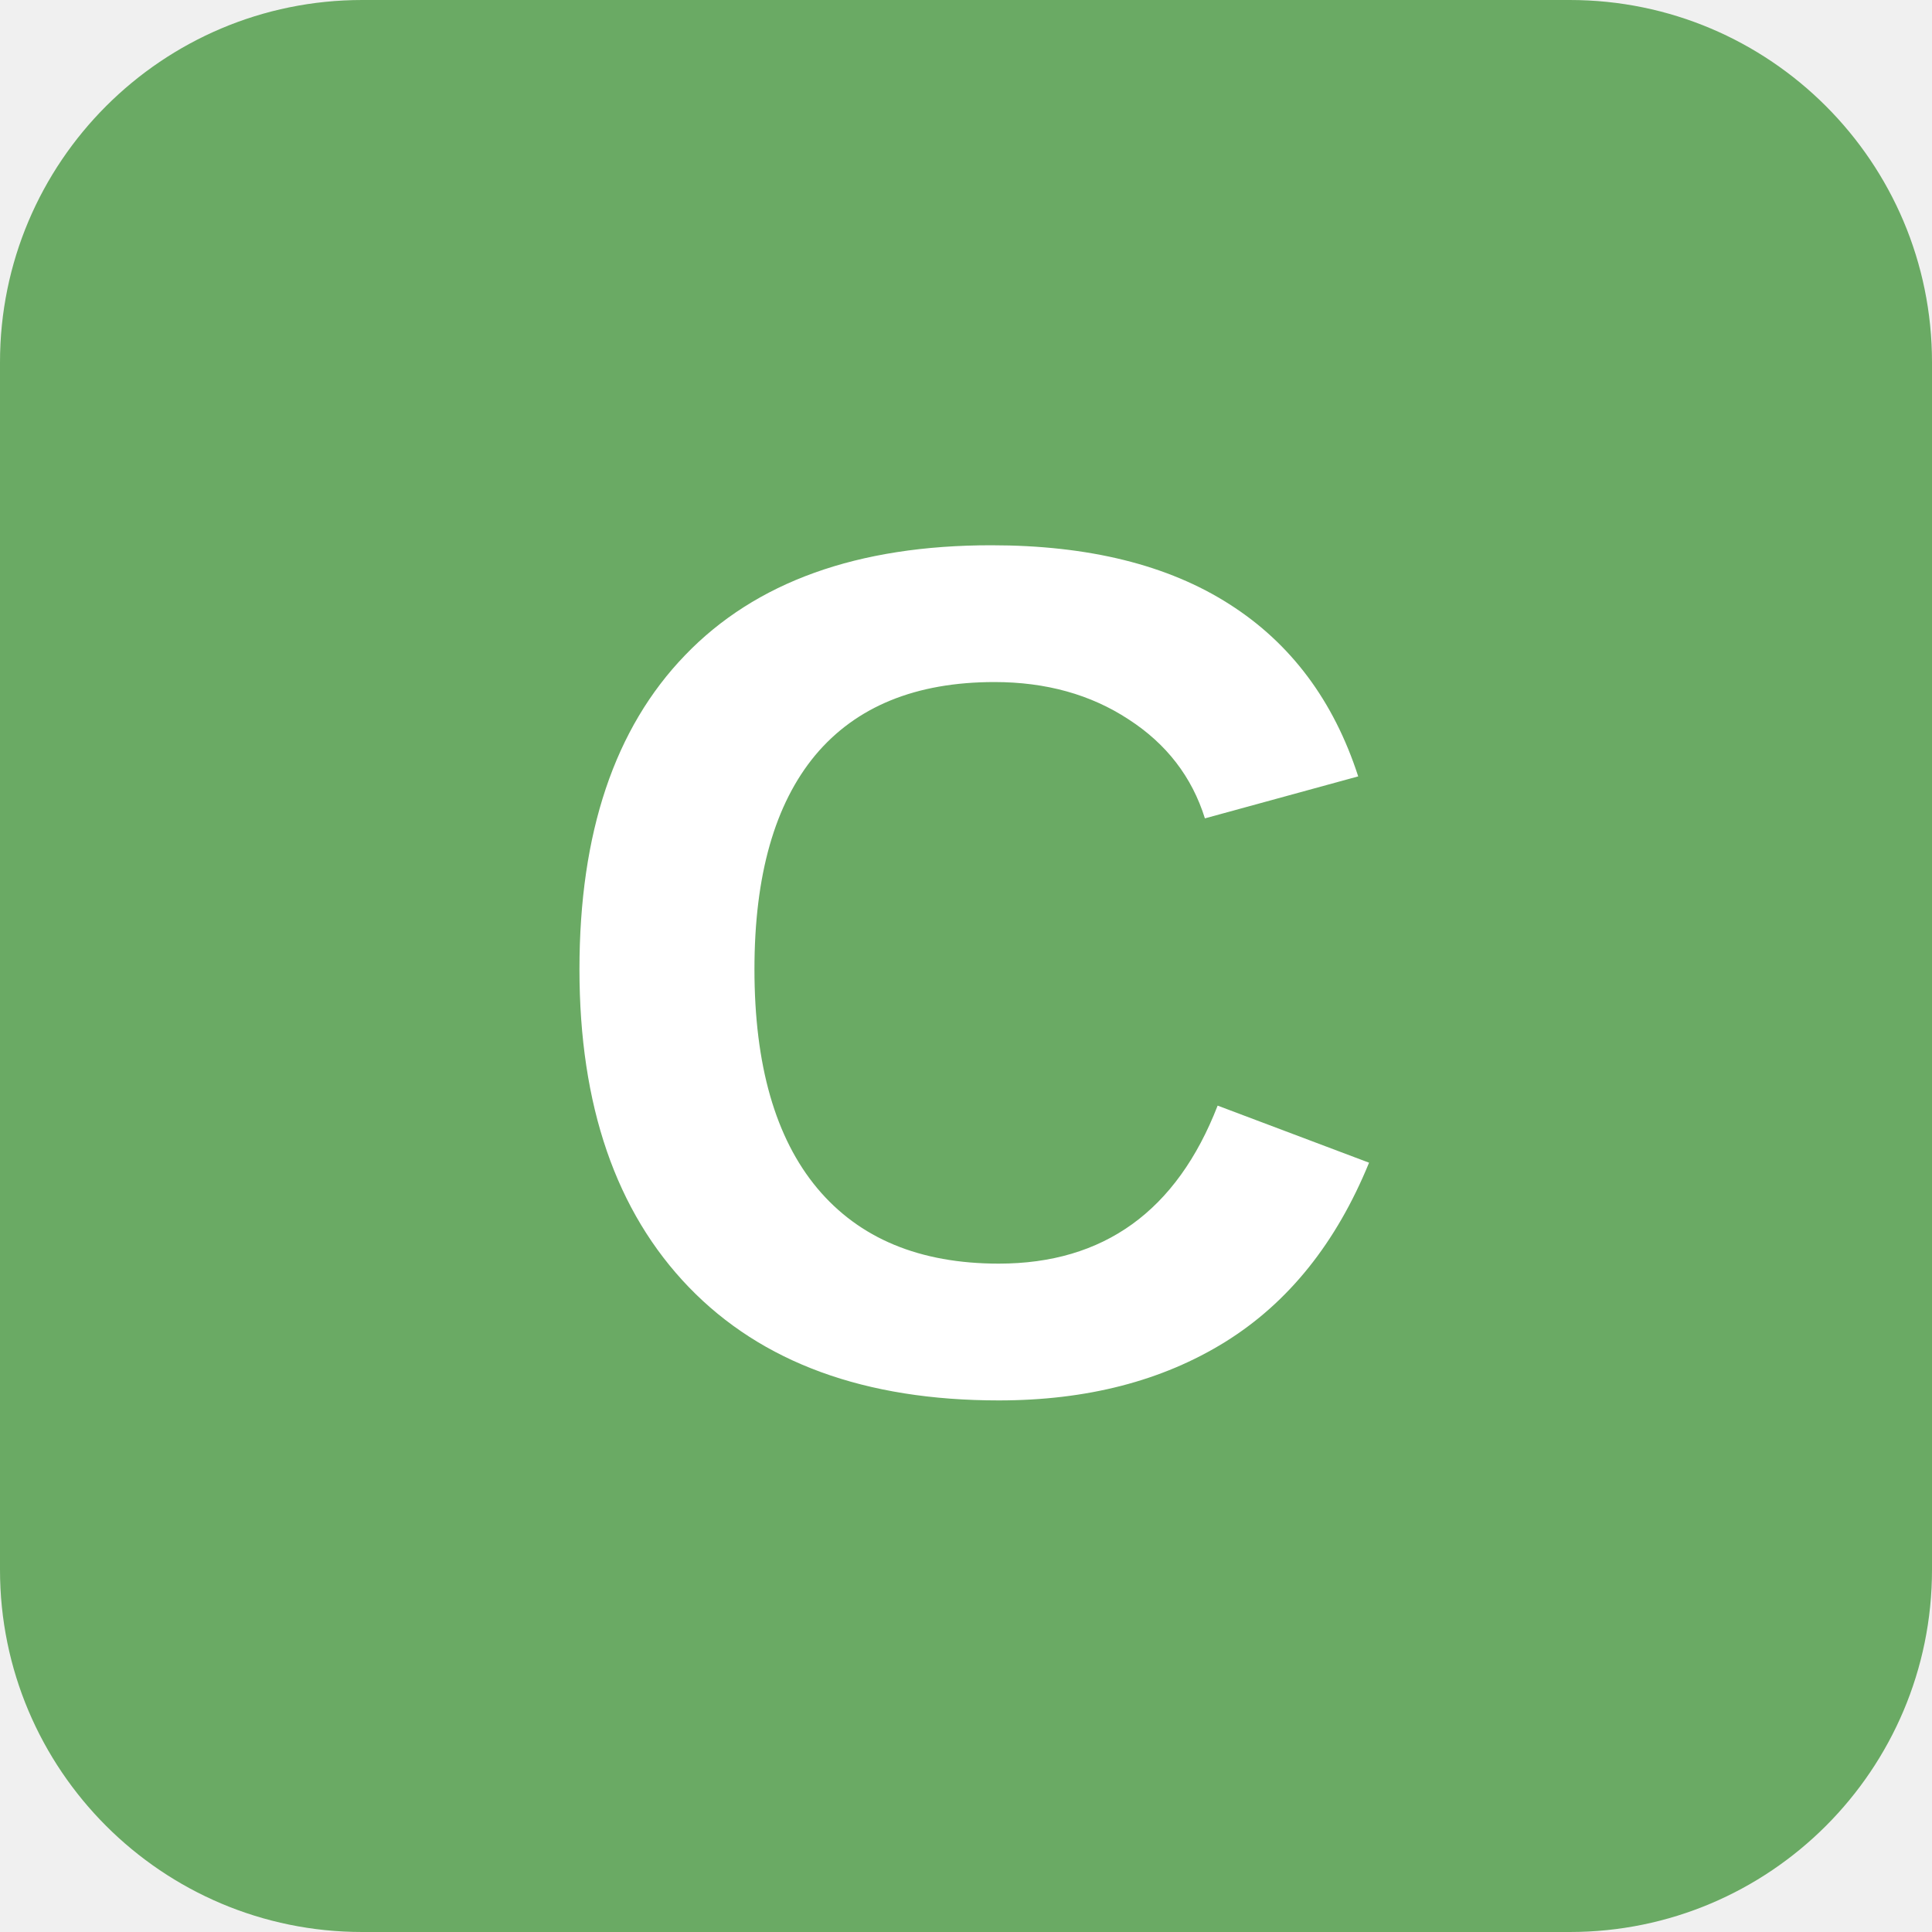
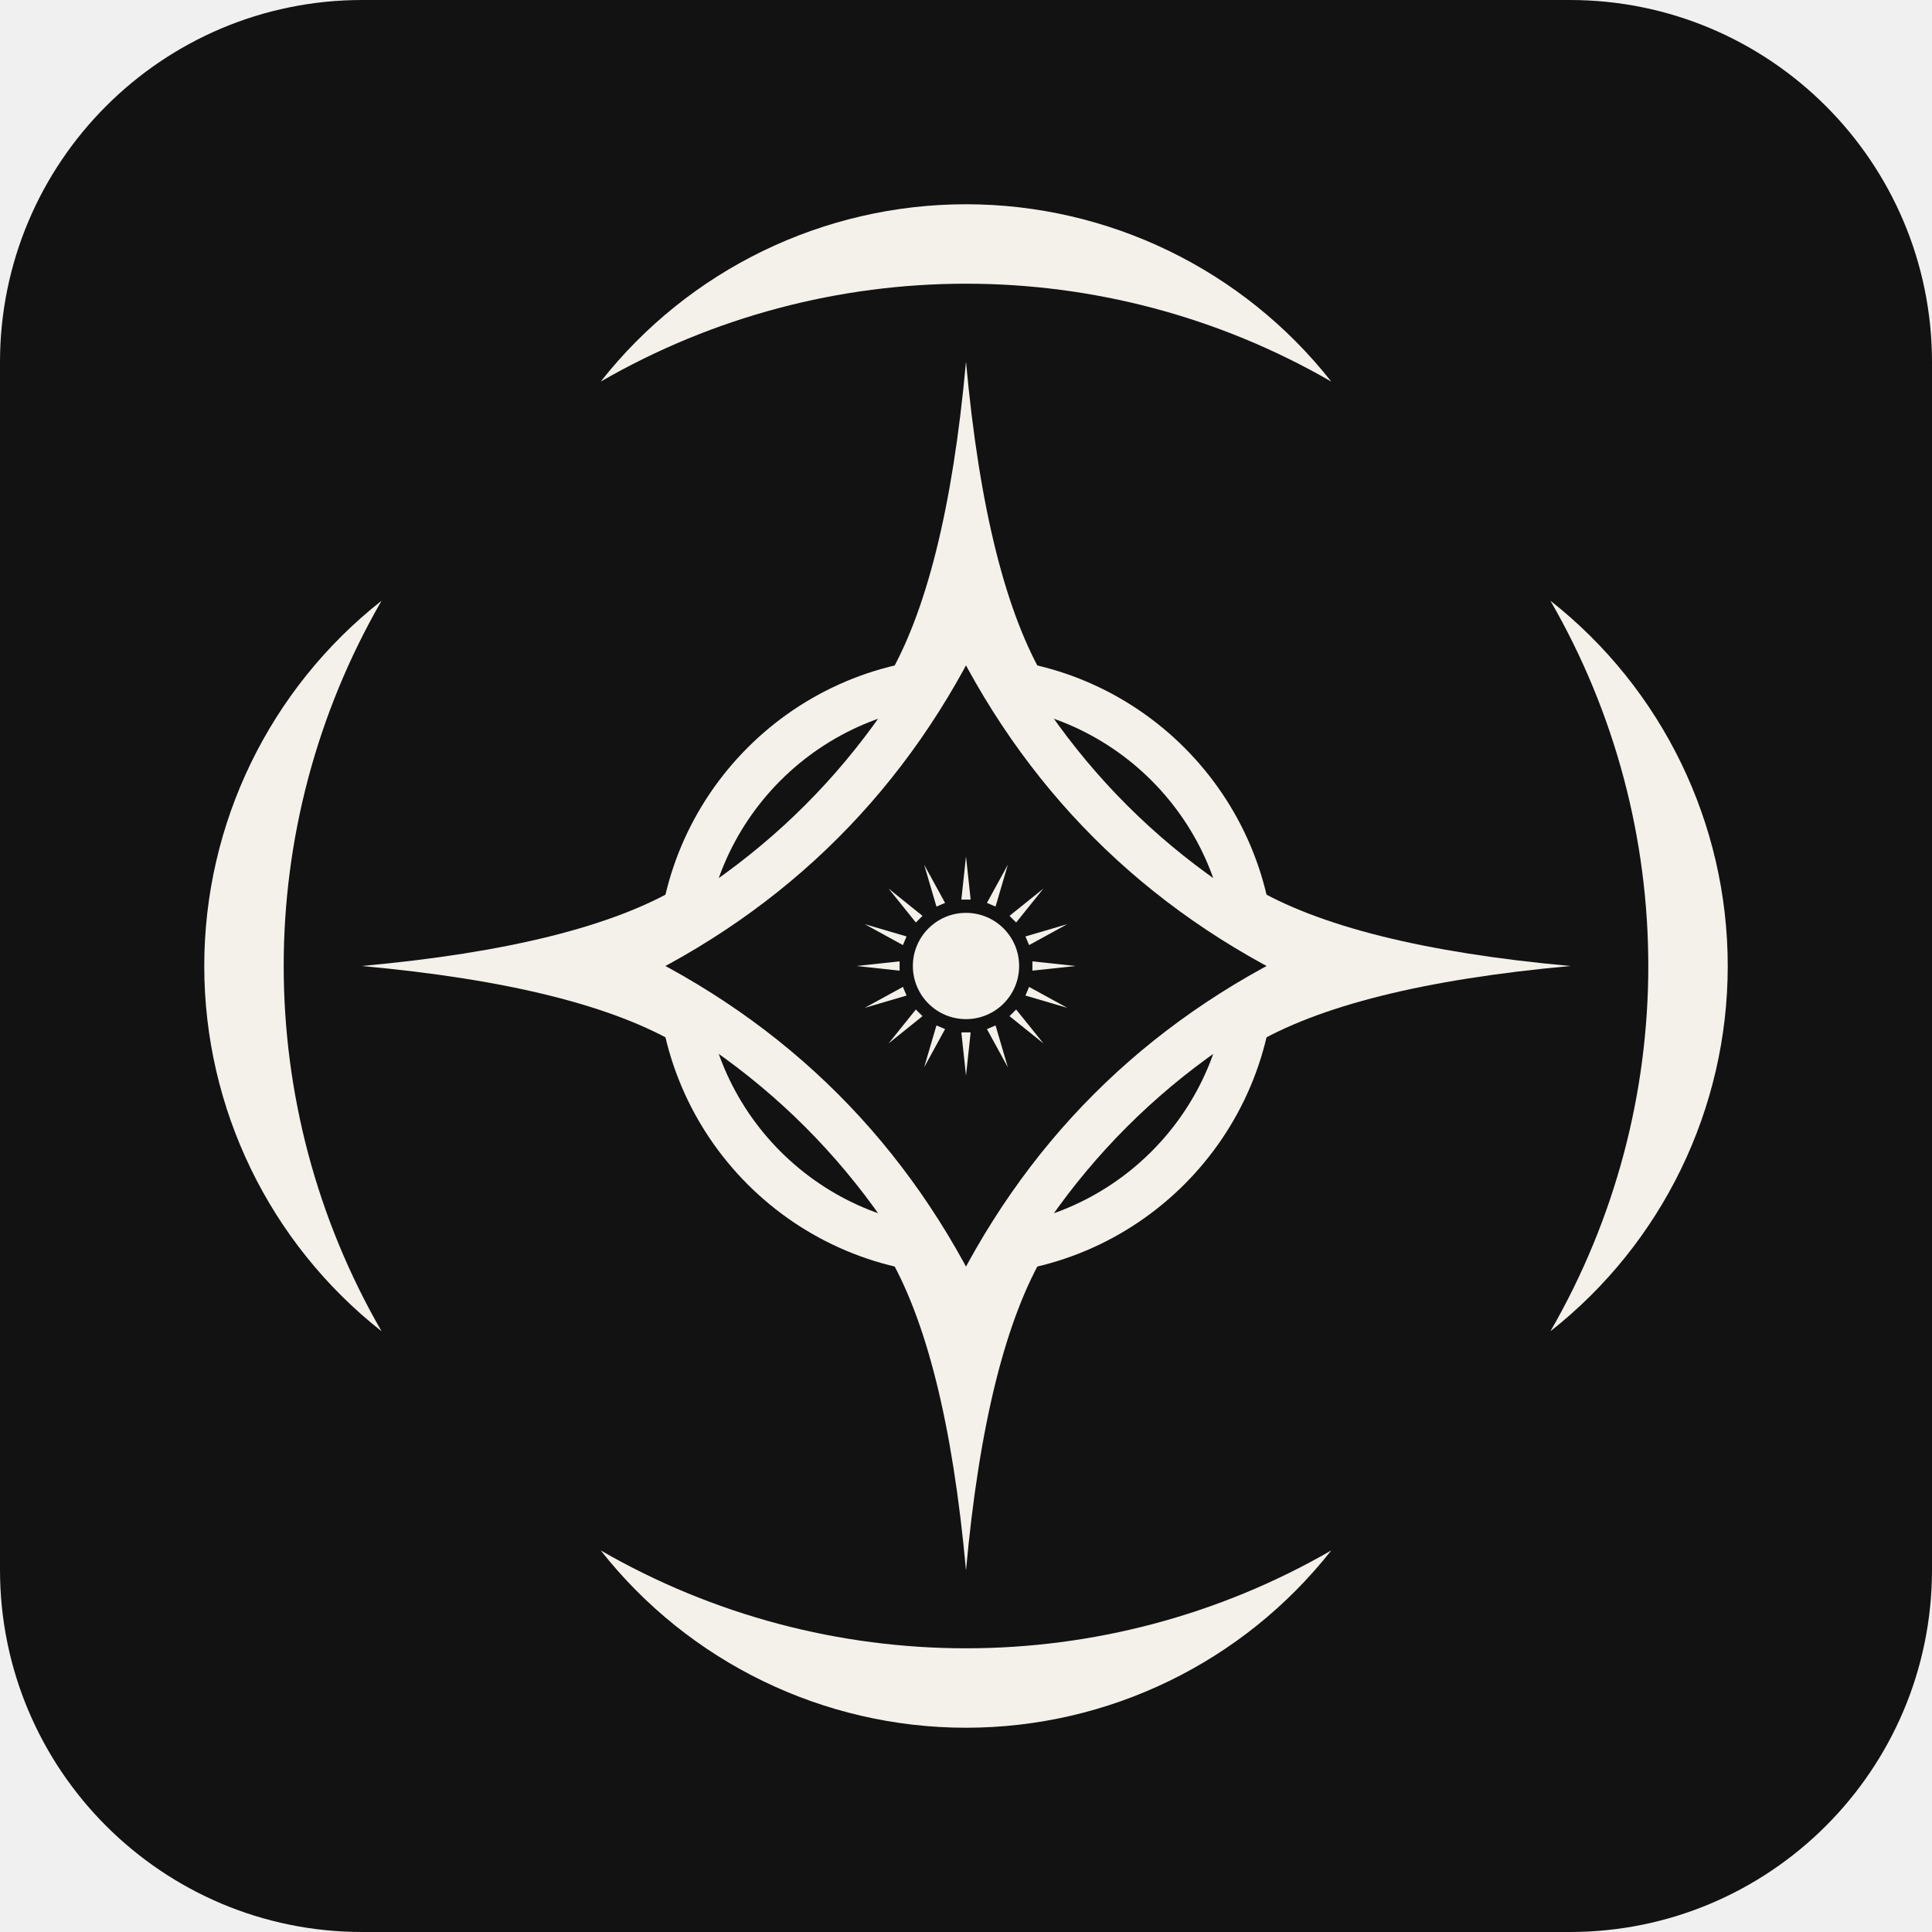
- <svg xmlns="http://www.w3.org/2000/svg" viewBox="0 0 64 64">
-   <rect width="64" height="64" rx="12" fill="#6aaa64" />
-   <text x="32" y="46" text-anchor="middle" font-family="Helvetica Neue, Arial, sans-serif" font-weight="800" font-size="40" fill="#fff">C</text>
+ <svg xmlns="http://www.w3.org/2000/svg" viewBox="0 0 512 512">
+   <rect width="512" height="512" rx="96" fill="#121213" />
+   <g transform="translate(256 256) scale(0.88) translate(-256 -256)" fill="#f4f1ea">
+     <g transform="rotate(0 256 256)">
+       <path d="M146 80 A140 140 0 0 1 366 80 A220 220 0 0 0 146 80Z" />
+       <path d="M256 74 Q262 140 280 170 L232 170 Q250 140 256 74Z" />
+     </g>
+     <g transform="rotate(90 256 256)">
+       <path d="M146 80 A140 140 0 0 1 366 80 A220 220 0 0 0 146 80Z" />
+       <path d="M256 74 Q262 140 280 170 L232 170 Q250 140 256 74Z" />
+     </g>
+     <g transform="rotate(180 256 256)">
+       <path d="M146 80 A140 140 0 0 1 366 80 A220 220 0 0 0 146 80Z" />
+       <path d="M256 74 Q262 140 280 170 L232 170 Q250 140 256 74Z" />
+     </g>
+     <g transform="rotate(270 256 256)">
+       <path d="M146 80 A140 140 0 0 1 366 80 A220 220 0 0 0 146 80Z" />
+       <path d="M256 74 Q262 140 280 170 L232 170 Q250 140 256 74Z" />
+     </g>
+     <circle cx="256" cy="256" r="86" fill="none" stroke="#f4f1ea" stroke-width="14" />
+     <path d="M256 150 Q290 222 362 256 Q290 290 256 362 Q222 290 150 256 Q222 222 256 150Z" fill="#121213" stroke="#f4f1ea" stroke-width="14" stroke-linejoin="miter" stroke-miterlimit="20" />
+     <circle cx="256" cy="256" r="16" />
+     <path d="M276.0 254.6 L289.0 256.0 L276.0 257.4ZM275.0 262.3 L286.5 268.6 L273.9 264.9ZM271.1 269.1 L279.3 279.3 L269.1 271.1ZM264.9 273.9 L268.6 286.5 L262.3 275.0ZM257.4 276.0 L256.0 289.0 L254.6 276.0ZM249.7 275.0 L243.4 286.5 L247.1 273.9ZM242.9 271.1 L232.7 279.3 L240.9 269.1ZM238.1 264.9 L225.5 268.6 L237.0 262.3ZM236.0 257.4 L223.0 256.0 L236.0 254.6ZM237.0 249.7 L225.5 243.4 L238.1 247.1ZM240.9 242.9 L232.7 232.7 L242.9 240.9ZM247.1 238.1 L243.4 225.5 L249.7 237.0ZM254.6 236.0 L256.0 223.0 L257.4 236.0ZM262.3 237.0 L268.6 225.5 L264.9 238.1ZM269.1 240.9 L279.3 232.7 L271.1 242.9ZM273.9 247.1 L286.5 243.4 L275.0 249.7Z" />
+   </g>
</svg>
